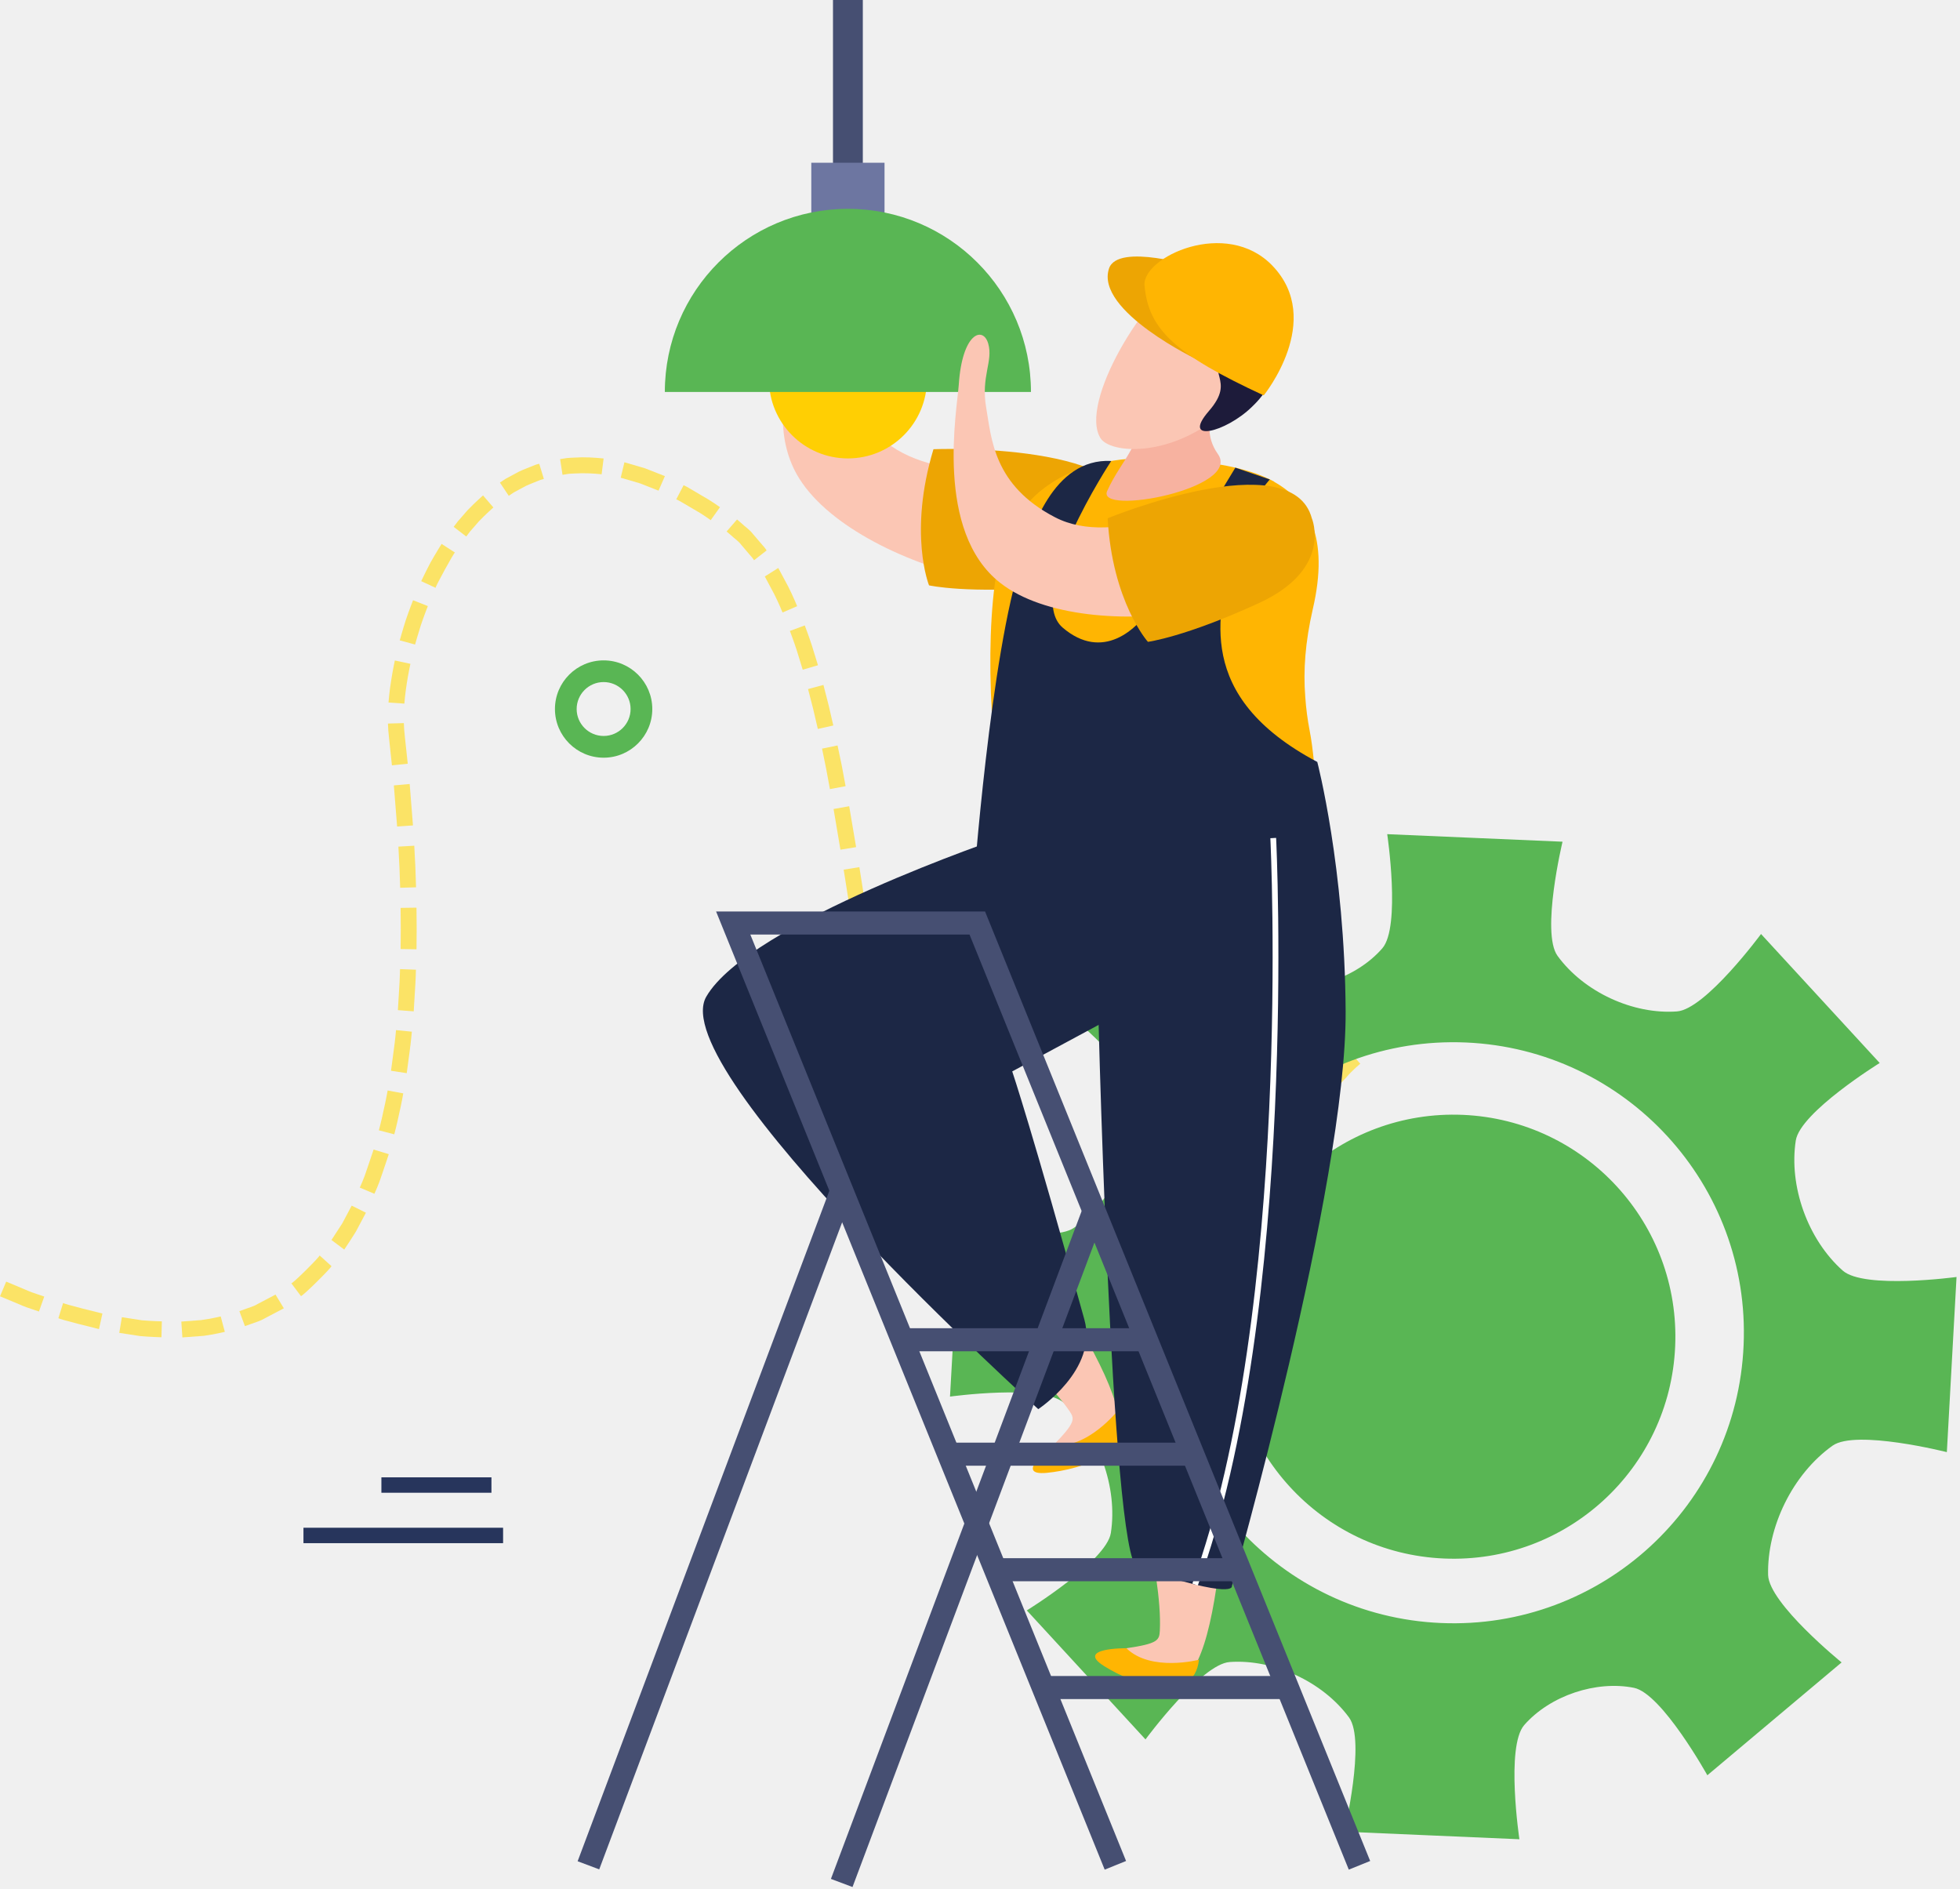
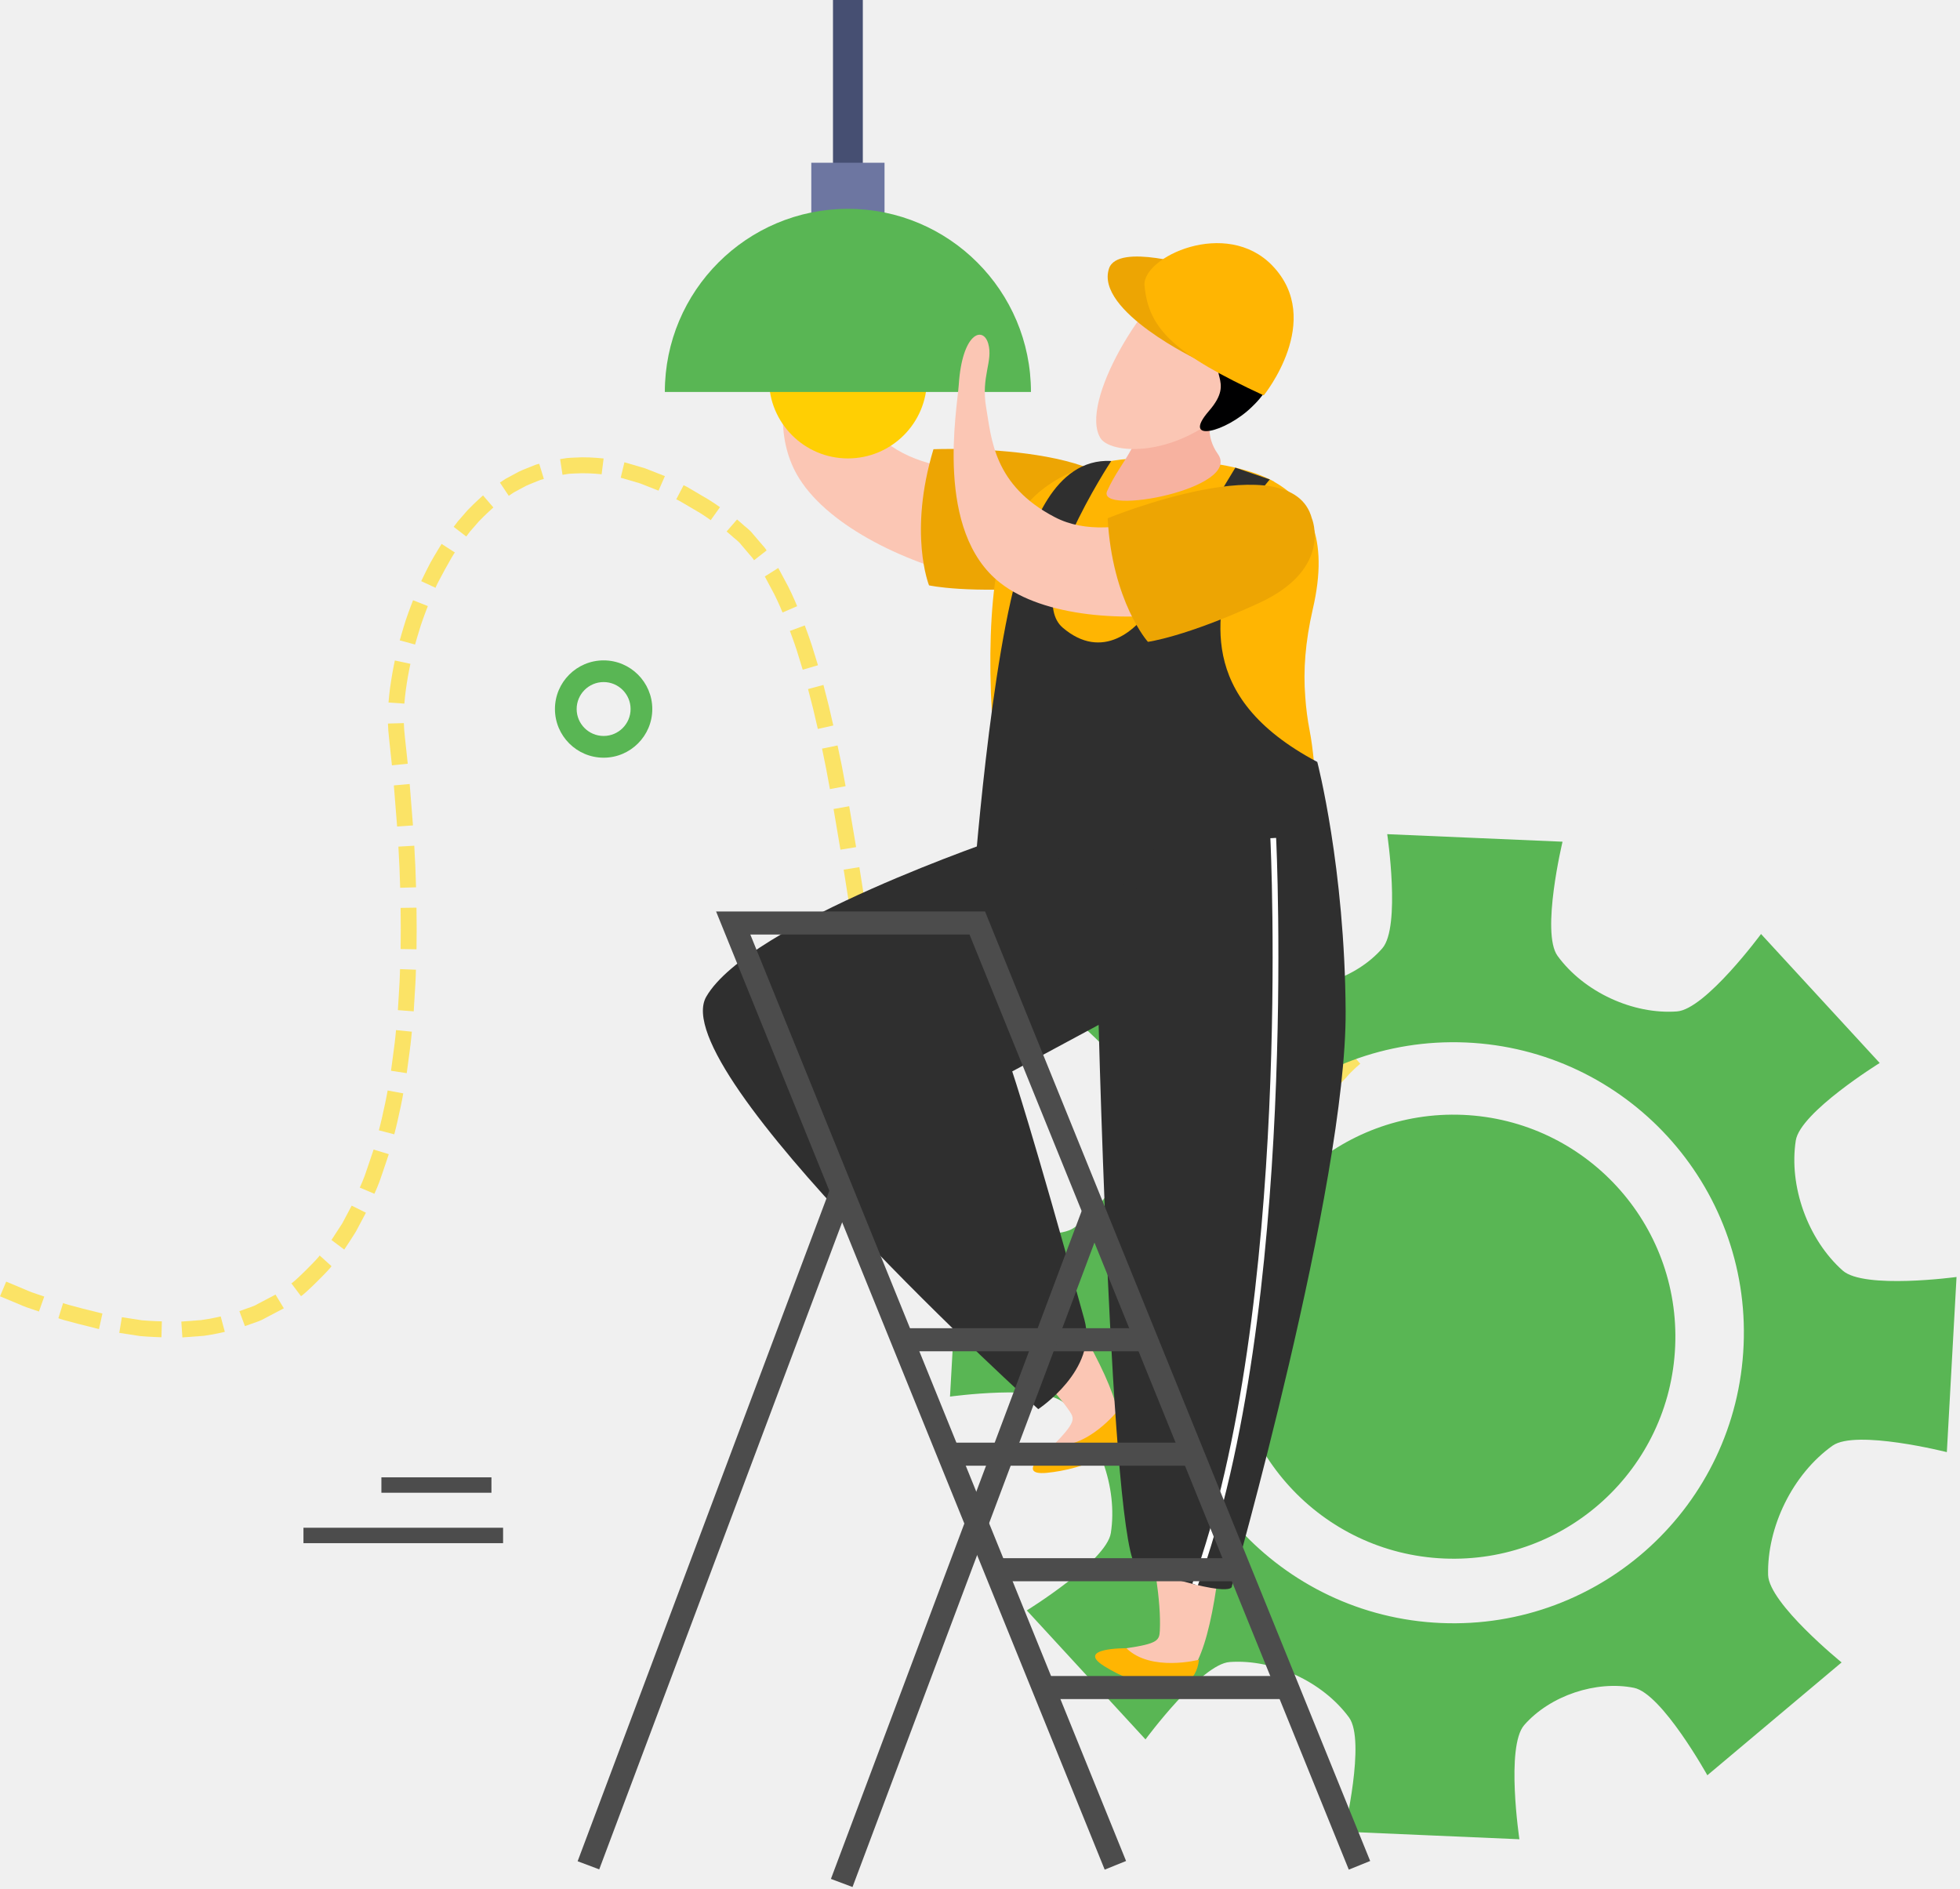
<svg xmlns="http://www.w3.org/2000/svg" width="100%" height="100%" viewBox="0 0 357 344" version="1.1" xml:space="preserve" style="fill-rule:evenodd;clip-rule:evenodd;stroke-linejoin:round;stroke-miterlimit:2;">
  <g transform="matrix(1,0,0,1,-71.815,-78.178)">
    <path d="M342.449,260.012L342.732,262.891C342.712,262.723 350.115,262.506 350.115,262.506L350.119,259.61C350.119,259.61 342.441,259.836 342.449,260.012Z" style="fill:rgb(251,227,102);fill-rule:nonzero;" />
    <path d="M331.129,262.256L332.056,265.004C332.056,265.004 332.495,264.868 333.143,264.675C333.795,264.487 334.656,264.171 335.562,264.031C337.351,263.671 339.151,263.306 339.151,263.306L338.696,260.447C338.696,260.447 336.793,260.828 334.886,261.214C333.93,261.369 333.003,261.694 332.298,261.908C331.601,262.112 331.129,262.256 331.129,262.256Z" style="fill:rgb(251,227,102);fill-rule:nonzero;" />
    <path d="M320.699,267.337L322.372,269.712C322.232,269.478 328.639,266.041 328.725,266.234L327.544,263.585C327.445,263.383 320.543,267.091 320.699,267.337Z" style="fill:rgb(251,227,102);fill-rule:nonzero;" />
    <path d="M312.388,275.438L314.673,277.226C314.673,277.226 315.703,275.721 316.987,274.437C318.16,273.039 319.579,271.898 319.579,271.898L317.684,269.696C317.684,269.696 316.158,270.926 314.891,272.427C313.504,273.826 312.388,275.438 312.388,275.438Z" style="fill:rgb(251,227,102);fill-rule:nonzero;" />
    <path d="M306.597,285.433L309.23,286.635C309.23,286.635 309.989,284.95 310.855,283.321C311.294,282.525 311.737,281.718 312.06,281.123C312.425,280.548 312.668,280.159 312.668,280.159L310.231,278.6C310.231,278.6 309.973,279.01 309.579,279.634C309.23,280.266 308.759,281.123 308.295,281.976C307.381,283.686 306.597,285.433 306.597,285.433Z" style="fill:rgb(251,227,102);fill-rule:nonzero;" />
    <path d="M302.582,295.531L304.961,297.382C304.961,297.382 305.637,295.56 306.318,293.727C307.032,291.906 307.742,290.089 307.742,290.089L305.162,288.756C305.162,288.756 304.505,290.441 303.837,292.132C303.214,293.83 302.582,295.531 302.582,295.531Z" style="fill:rgb(251,227,102);fill-rule:nonzero;" />
    <path d="M298.644,305.576L300.642,308.111C300.642,308.111 301.47,306.368 302.188,304.567C302.951,302.783 303.62,300.958 303.62,300.958L301.355,298.854C301.355,298.854 300.707,300.544 300.055,302.237C299.407,303.931 298.644,305.576 298.644,305.576Z" style="fill:rgb(251,227,102);fill-rule:nonzero;" />
    <path d="M293.181,314.846L294.67,317.881C294.67,317.881 295.019,317.544 295.429,316.954C295.855,316.368 296.421,315.588 296.983,314.809C297.496,313.992 297.996,313.168 298.382,312.553C298.751,311.938 298.952,311.503 298.952,311.503L297.119,308.775C297.119,308.775 296.261,310.371 295.318,311.921C294.793,312.664 294.268,313.402 293.882,313.96C293.505,314.53 293.181,314.846 293.181,314.846Z" style="fill:rgb(251,227,102);fill-rule:nonzero;" />
    <path d="M284.728,321.392L285.581,324.755C285.581,324.755 286.016,324.538 286.663,324.218C287.312,323.894 288.189,323.496 288.969,322.909C290.634,321.904 292.033,320.576 292.037,320.576L290.741,317.409C290.741,317.409 289.441,318.68 287.886,319.636C287.168,320.194 286.344,320.58 285.737,320.879C285.13,321.191 284.728,321.392 284.728,321.392Z" style="fill:rgb(251,227,102);fill-rule:nonzero;" />
    <path d="M274.269,323.787L274.412,327.278C274.412,327.278 276.332,327.085 278.255,326.88C279.203,326.679 280.146,326.482 280.86,326.326C281.578,326.195 282.037,326.051 282.037,326.051L281.41,322.618C281.405,322.618 280.975,322.757 280.306,322.889C279.646,323.028 278.756,323.221 277.87,323.41C276.065,323.595 274.269,323.787 274.269,323.787Z" style="fill:rgb(251,227,102);fill-rule:nonzero;" />
    <path d="M263.514,323.188L262.94,326.642C262.94,326.642 263.408,326.745 264.122,326.888C264.843,326.95 265.807,327.031 266.771,327.114C267.735,327.191 268.699,327.273 269.421,327.331C270.143,327.327 270.627,327.331 270.627,327.331L270.721,323.832C270.721,323.832 270.27,323.832 269.585,323.836C268.916,323.779 268.01,323.709 267.103,323.635C266.205,323.558 265.298,323.479 264.63,323.422C263.957,323.282 263.514,323.188 263.514,323.188Z" style="fill:rgb(251,227,102);fill-rule:nonzero;" />
    <path d="M253.818,318.754L252.567,321.974C252.51,322.048 254.134,323.094 255.775,324.111C256.545,324.702 257.526,324.911 258.17,325.239C258.838,325.514 259.286,325.695 259.286,325.695L260.094,322.302C260.094,322.302 259.676,322.126 259.048,321.864C258.449,321.556 257.534,321.355 256.808,320.793C255.279,319.813 253.761,318.828 253.818,318.754Z" style="fill:rgb(251,227,102);fill-rule:nonzero;" />
    <path d="M246.842,310.584L245.029,313.381C245.029,313.381 246.128,314.965 247.223,316.548C248.486,318.004 249.754,319.46 249.754,319.46L251.206,316.355C251.206,316.355 250.037,314.969 248.868,313.591C247.85,312.085 246.842,310.584 246.842,310.584Z" style="fill:rgb(251,227,102);fill-rule:nonzero;" />
    <path d="M242.059,300.925L239.795,303.123C239.795,303.123 240.55,304.912 241.37,306.667C242.125,308.459 243.117,310.117 243.117,310.117L245.094,307.504C245.094,307.504 244.184,305.933 243.499,304.247C242.752,302.598 242.059,300.925 242.059,300.925Z" style="fill:rgb(251,227,102);fill-rule:nonzero;" />
    <path d="M238.618,290.7L236.026,292.168C236.026,292.168 236.567,294.043 237.187,295.888C237.765,297.75 238.434,299.576 238.434,299.576L240.816,297.603C240.816,297.603 240.209,295.893 239.676,294.162C239.114,292.443 238.618,290.7 238.618,290.7Z" style="fill:rgb(251,227,102);fill-rule:nonzero;" />
    <path d="M235.972,280.22L233.159,280.914C233.159,280.914 233.606,282.805 234.057,284.699C234.496,286.606 235.004,288.489 235.004,288.489L237.683,287.275C237.683,287.275 237.211,285.528 236.805,283.76C236.391,281.992 235.972,280.22 235.972,280.22Z" style="fill:rgb(251,227,102);fill-rule:nonzero;" />
    <path d="M233.766,269.302L230.915,269.827L232.379,277.263L235.213,276.656L233.766,269.302Z" style="fill:rgb(251,227,102);fill-rule:nonzero;" />
    <path d="M231.851,258.27L228.996,258.736L230.263,266.185L233.113,265.68L231.851,258.27Z" style="fill:rgb(251,227,102);fill-rule:nonzero;" />
    <path d="M230.083,247.191L227.228,247.642L228.401,255.098L231.26,254.631L230.083,247.191Z" style="fill:rgb(251,227,102);fill-rule:nonzero;" />
    <path d="M228.344,236.092L225.485,236.551L226.658,243.991L229.517,243.544L228.344,236.092Z" style="fill:rgb(251,227,102);fill-rule:nonzero;" />
    <path d="M226.49,225.001L223.643,225.506L224.894,232.913L227.749,232.45L226.49,225.001Z" style="fill:rgb(251,227,102);fill-rule:nonzero;" />
    <path d="M224.369,213.931L221.547,214.509C221.547,214.509 221.92,216.347 222.294,218.188C222.642,220.038 222.979,221.88 222.979,221.88L225.834,221.351C225.834,221.351 225.493,219.492 225.144,217.634C224.759,215.781 224.369,213.931 224.369,213.931Z" style="fill:rgb(251,227,102);fill-rule:nonzero;" />
    <path d="M221.797,202.91L218.996,203.665C218.996,203.665 219.463,205.473 219.927,207.282C220.354,209.103 220.776,210.924 220.776,210.924L223.598,210.297C223.598,210.297 223.172,208.443 222.741,206.597C222.269,204.76 221.797,202.91 221.797,202.91Z" style="fill:rgb(251,227,102);fill-rule:nonzero;" />
    <path d="M218.397,192.074L215.69,193.079C215.69,193.079 216.35,194.805 216.929,196.577C217.474,198.366 218.024,200.141 218.024,200.141L220.801,199.325C220.801,199.325 220.243,197.5 219.677,195.679C219.082,193.862 218.397,192.074 218.397,192.074Z" style="fill:rgb(251,227,102);fill-rule:nonzero;" />
    <path d="M213.57,181.611L211.117,183.161C211.117,183.161 211.978,184.761 212.831,186.368C213.656,187.992 214.349,189.711 214.349,189.72L217.011,188.571C217.011,188.575 216.293,186.799 215.416,185.06C214.497,183.333 213.57,181.611 213.57,181.611Z" style="fill:rgb(251,227,102);fill-rule:nonzero;" />
    <path d="M206.064,172.78L204.161,174.966C204.161,174.966 204.509,175.257 205.022,175.705C205.506,176.18 206.294,176.676 206.839,177.406C207.425,178.096 208.02,178.793 208.459,179.309C208.931,179.802 209.16,180.204 209.16,180.204L211.445,178.419C211.445,178.419 211.203,177.993 210.699,177.456C210.219,176.898 209.587,176.156 208.947,175.409C208.357,174.626 207.508,174.088 206.987,173.576C206.433,173.096 206.064,172.78 206.064,172.78Z" style="fill:rgb(251,227,102);fill-rule:nonzero;" />
    <path d="M196.327,166.546L194.99,169.109C194.99,169.109 195.412,169.281 196.007,169.646C196.597,169.999 197.397,170.467 198.189,170.93C199.821,171.828 201.269,172.907 201.269,172.907L202.955,170.541C202.955,170.541 201.359,169.376 199.673,168.449C198.853,167.961 198.021,167.468 197.397,167.108C196.778,166.726 196.327,166.546 196.327,166.546Z" style="fill:rgb(251,227,102);fill-rule:nonzero;" />
    <path d="M185.548,162.362L184.875,165.176C184.875,165.176 186.618,165.684 188.362,166.193C190.06,166.866 191.762,167.53 191.762,167.53L192.922,164.885C192.922,164.885 191.118,164.175 189.301,163.461C187.43,162.916 185.548,162.362 185.548,162.362Z" style="fill:rgb(251,227,102);fill-rule:nonzero;" />
    <path d="M173.838,161.784L174.273,164.646C174.273,164.646 174.712,164.569 175.376,164.47C176.032,164.4 176.935,164.4 177.82,164.359C179.605,164.339 181.397,164.548 181.397,164.548L181.758,161.673C181.758,161.673 179.785,161.443 177.796,161.459C176.807,161.509 175.811,161.517 175.068,161.595C174.33,161.706 173.838,161.784 173.838,161.784Z" style="fill:rgb(251,227,102);fill-rule:nonzero;" />
    <path d="M162.874,166.062L164.482,168.473C164.482,168.473 164.855,168.223 165.405,167.85C165.996,167.53 166.788,167.108 167.567,166.685C168.375,166.307 169.211,166.012 169.827,165.746C170.434,165.479 170.889,165.426 170.877,165.401L170.032,162.637C170.032,162.637 169.531,162.719 168.842,163.031C168.153,163.318 167.214,163.65 166.316,164.076C165.438,164.548 164.56,165.016 163.908,165.373C163.285,165.791 162.874,166.062 162.874,166.062Z" style="fill:rgb(251,227,102);fill-rule:nonzero;" />
    <path d="M154.446,174.121L156.739,175.88C156.739,175.88 157.013,175.512 157.427,174.974C157.883,174.462 158.474,173.781 159.072,173.088C160.327,171.787 161.681,170.59 161.681,170.59L159.794,168.399C159.794,168.399 158.309,169.704 156.956,171.115C156.312,171.857 155.668,172.591 155.188,173.149C154.745,173.723 154.446,174.121 154.446,174.121Z" style="fill:rgb(251,227,102);fill-rule:nonzero;" />
    <path d="M148.539,184.014L151.156,185.228C151.017,185.158 154.552,178.711 154.679,178.801L152.251,177.23C152.251,177.23 151.213,178.875 150.262,180.561C149.356,182.271 148.539,184.014 148.539,184.014Z" style="fill:rgb(251,227,102);fill-rule:nonzero;" />
    <path d="M144.627,194.797L147.42,195.552C147.42,195.552 147.912,193.772 148.474,192.016C149.069,190.265 149.745,188.55 149.745,188.55L147.047,187.488C147.047,187.488 146.345,189.281 145.726,191.106C145.135,192.939 144.631,194.797 144.627,194.797Z" style="fill:rgb(251,227,102);fill-rule:nonzero;" />
    <path d="M142.58,206.113L145.467,206.314C145.467,206.314 145.607,204.509 145.898,202.689C146.177,200.863 146.567,199.067 146.567,199.067L143.732,198.456C143.732,198.456 143.326,200.343 143.039,202.25C142.727,204.153 142.58,206.113 142.58,206.113Z" style="fill:rgb(251,227,102);fill-rule:nonzero;" />
    <path d="M143.203,217.553L146.083,217.261L145.554,212.311C145.459,211.503 145.406,210.678 145.369,209.862L142.473,209.944C142.514,210.822 142.568,211.708 142.674,212.581L143.203,217.553Z" style="fill:rgb(251,227,102);fill-rule:nonzero;" />
    <path d="M144.147,228.693L147.034,228.496L146.436,220.949L143.552,221.211L144.147,228.693Z" style="fill:rgb(251,227,102);fill-rule:nonzero;" />
    <path d="M144.704,239.849L147.596,239.767C147.596,239.767 147.535,237.872 147.465,235.973C147.366,234.094 147.272,232.191 147.272,232.191L144.38,232.355C144.38,232.355 144.475,234.229 144.573,236.104C144.639,237.974 144.704,239.849 144.704,239.849Z" style="fill:rgb(251,227,102);fill-rule:nonzero;" />
    <path d="M144.787,251.005L147.678,251.054C147.678,251.054 147.691,249.159 147.707,247.26C147.691,245.361 147.674,243.47 147.674,243.47L144.782,243.511C144.782,243.511 144.799,245.386 144.811,247.256C144.803,249.131 144.787,251.005 144.787,251.005Z" style="fill:rgb(251,227,102);fill-rule:nonzero;" />
    <path d="M144.286,262.133L147.17,262.354C147.17,262.354 147.28,260.46 147.399,258.56C147.538,256.666 147.572,254.77 147.572,254.77L144.676,254.664C144.676,254.664 144.639,256.538 144.512,258.4C144.397,260.27 144.286,262.133 144.286,262.133Z" style="fill:rgb(251,227,102);fill-rule:nonzero;" />
    <path d="M143.035,273.174L145.898,273.613C145.898,273.613 146.156,271.726 146.402,269.843C146.669,267.952 146.829,266.057 146.829,266.057L143.946,265.771C143.946,265.771 143.794,267.637 143.527,269.478C143.294,271.328 143.035,273.174 143.035,273.174Z" style="fill:rgb(251,227,102);fill-rule:nonzero;" />
    <path d="M140.824,284.023L143.63,284.748C143.63,284.748 144.122,282.899 144.508,281.033C144.947,279.174 145.266,277.292 145.266,277.292L142.424,276.767C142.42,276.771 142.104,278.605 141.677,280.409C141.304,282.238 140.824,284.023 140.824,284.023Z" style="fill:rgb(251,227,102);fill-rule:nonzero;" />
    <path d="M137.346,294.453L140.012,295.577C140.012,295.577 140.833,293.83 141.407,291.996C142.034,290.183 142.629,288.362 142.629,288.362L139.865,287.521C139.865,287.521 139.278,289.277 138.684,291.02C138.13,292.792 137.346,294.453 137.346,294.453Z" style="fill:rgb(251,227,102);fill-rule:nonzero;" />
    <path d="M132.191,303.993L134.516,305.736C134.516,305.732 135.62,304.112 136.641,302.459C137.555,300.741 138.466,299.026 138.466,299.026L135.874,297.734C135.874,297.734 135.021,299.35 134.164,300.954C133.175,302.475 132.191,303.993 132.191,303.993Z" style="fill:rgb(251,227,102);fill-rule:nonzero;" />
    <path d="M124.874,311.868L126.621,314.198C126.793,314.407 132.342,308.898 132.182,308.747L130.029,306.803C130.177,306.934 125.037,312.065 124.874,311.868Z" style="fill:rgb(251,227,102);fill-rule:nonzero;" />
    <path d="M115.415,316.95L116.428,319.677C116.428,319.677 116.892,319.518 117.585,319.267C118.262,319.005 119.222,318.759 120.063,318.246C121.785,317.339 123.516,316.433 123.516,316.433L121.998,313.935C121.998,313.935 120.386,314.784 118.791,315.621C118.007,316.109 117.122,316.314 116.486,316.568C115.85,316.802 115.415,316.95 115.415,316.95Z" style="fill:rgb(251,227,102);fill-rule:nonzero;" />
    <path d="M104.841,318.849L105.034,321.736C105.034,321.736 106.978,321.597 108.931,321.445C110.859,321.182 112.762,320.723 112.766,320.719L112.015,317.914C112.015,317.914 110.251,318.34 108.455,318.578C106.65,318.714 104.841,318.849 104.841,318.849Z" style="fill:rgb(251,227,102);fill-rule:nonzero;" />
    <path d="M94.013,318.053L93.541,320.908C93.541,320.908 95.448,321.195 97.348,321.49C99.275,321.658 101.224,321.707 101.224,321.707L101.294,318.812C101.294,318.812 99.472,318.767 97.655,318.615C95.834,318.332 94.013,318.053 94.013,318.053Z" style="fill:rgb(251,227,102);fill-rule:nonzero;" />
    <path d="M83.316,315.457L82.455,318.221C82.393,318.394 89.846,320.215 89.846,320.215L90.469,317.384C90.469,317.384 83.275,315.633 83.316,315.457Z" style="fill:rgb(251,227,102);fill-rule:nonzero;" />
    <path d="M72.943,311.573L71.815,314.247C71.815,314.247 73.575,314.977 75.33,315.711C76.196,316.105 77.098,316.421 77.783,316.634C78.46,316.868 78.911,317.019 78.911,317.019L79.875,314.292C79.875,314.292 79.432,314.144 78.776,313.919C78.107,313.714 77.233,313.394 76.384,313.016C74.666,312.299 72.943,311.573 72.943,311.573Z" style="fill:rgb(251,227,102);fill-rule:nonzero;" />
    <path d="M356.887,321.773C356.419,333.028 346.895,341.74 335.648,341.252C324.386,340.764 315.662,331.26 316.129,319.997C316.634,308.751 326.149,300.039 337.388,300.515C348.65,300.999 357.375,310.51 356.887,321.773Z" style="fill:rgb(203,233,244);fill-rule:nonzero;" />
    <path d="M334.262,373.744C305.075,372.485 282.427,347.798 283.69,318.603C284.957,289.416 309.637,266.775 338.831,268.026C368.002,269.294 390.684,293.977 389.4,323.168C388.145,352.359 363.473,375.003 334.262,373.744ZM407.447,309.559C401.027,303.841 397.627,294.121 398.903,285.881C399.698,280.729 414.189,271.759 414.189,271.759L392.574,248.269C392.574,248.269 382.431,262.014 377.247,262.37C369.31,262.949 360.34,258.876 355.512,252.252C352.448,248.035 356.419,231.461 356.419,231.461L324.488,230.087C324.488,230.087 326.99,246.961 323.594,250.874C318.885,256.288 310.49,259.041 303.632,257.666C298.521,256.654 290.261,241.748 290.261,241.748L265.803,262.293C265.803,262.293 279.043,273.022 279.178,278.211C279.392,286.931 274.761,296.553 267.448,301.762C263.198,304.789 246.641,300.605 246.641,300.605L244.852,332.511C244.852,332.511 261.726,330.194 265.59,333.647C272.013,339.394 275.421,349.114 274.15,357.342C273.358,362.485 258.842,371.451 258.842,371.451L280.458,394.941C280.458,394.941 290.593,381.209 295.794,380.848C303.706,380.282 312.708,384.363 317.54,390.958C320.6,395.183 316.659,411.745 316.659,411.745L348.564,413.123C348.564,413.123 346.038,396.257 349.434,392.337C354.163,386.935 362.576,384.17 369.433,385.548C374.523,386.578 382.796,401.471 382.796,401.471L407.25,380.922C407.25,380.922 394.018,370.188 393.862,364.996C393.661,356.284 398.288,346.67 405.601,341.448C409.85,338.442 426.42,342.626 426.42,342.626L428.184,310.728C428.184,310.728 411.335,313.016 407.447,309.559Z" style="fill:rgb(89,182,84);fill-rule:nonzero;" />
    <path d="M376.935,323.352C375.979,345.665 357.116,362.973 334.795,361.997C312.495,361.033 295.191,342.179 296.155,319.878C297.111,297.545 315.977,280.253 338.29,281.205C360.602,282.177 377.907,301.044 376.935,323.352Z" style="fill:rgb(89,182,84);fill-rule:nonzero;" />
    <path d="M276.685,177.911C277.025,175.409 275.491,168.03 268.662,165.902C259.532,163.063 240.382,166.775 231.449,157.063C222.491,147.305 225.206,138.819 226.26,132.888C227.338,126.945 230.559,125.087 230.784,121.568C231.03,118.028 226.834,117.934 222.827,127.043C220.907,131.395 208.886,151.772 217.397,165.323C228.541,183.091 274.564,192.681 276.685,177.911Z" style="fill:rgb(251,198,180);fill-rule:nonzero;" />
    <path d="M278.481,173.264C278.481,173.264 279.072,183.735 263.531,185.048C247.982,186.36 241.03,184.777 241.03,184.777C241.03,184.777 237.219,175.315 241.838,159.983C241.838,159.983 279.765,158.424 278.481,173.264Z" style="fill:rgb(237,165,3);fill-rule:nonzero;" />
    <path d="M303.919,165.939L303.894,165.885C298.652,163.051 291.938,162.411 286.787,161.874C275.442,160.685 256.915,162.267 253.379,182.14C252.227,188.69 251.891,198.271 252.481,208.053C252.58,210.182 252.707,212.356 252.982,214.489C253.888,224.037 251.005,230.456 254.413,235.329C264.31,249.479 321.617,261.452 312.401,243.852C312.22,243.45 310.162,237.626 314.284,235.866C311.388,227.729 311.691,217.996 310.359,211.236C309.973,209.222 309.702,207.192 309.559,205.084C309.177,200.257 309.554,195.133 310.92,189.149C314.025,175.864 310.026,169.363 303.919,165.939Z" style="fill:rgb(255,181,2);fill-rule:nonzero;" />
    <path d="M231.469,301.446C242.506,313.135 260.5,326.183 266.611,335.144C267.587,336.572 267.719,337.224 263.699,341.342C259.647,345.431 265.856,345.677 274.105,340.969C282.361,336.239 255.619,298.817 241.136,282.345C228.483,267.936 218.643,287.882 231.469,301.446Z" style="fill:rgb(251,198,180);fill-rule:nonzero;" />
    <path d="M275.47,334.997C275.47,334.997 269.892,342.109 263.699,341.342C263.699,341.342 256.127,346.986 262.464,346.399C268.822,345.8 279.786,342.285 275.47,334.997Z" style="fill:rgb(255,181,2);fill-rule:nonzero;" />
-     <path d="M295.962,179.843C293.981,189.72 289.059,204.903 311.749,216.937C311.749,216.937 272.546,264.319 249.097,240.062C249.097,240.062 252.202,197.217 257.945,180.036C259.592,175.106 263.506,161.574 274.22,162.124C274.22,162.124 258.219,186.377 265.389,192.488C272.559,198.599 278.948,193.042 281.849,188.161C286.512,180.314 296.827,163.342 296.827,163.342L303.103,165.496C303.103,165.496 297.652,171.434 295.962,179.843Z" style="fill:rgb(28,39,69);fill-rule:nonzero;" />
+     <path d="M295.962,179.843C293.981,189.72 289.059,204.903 311.749,216.937C311.749,216.937 272.546,264.319 249.097,240.062C249.097,240.062 252.202,197.217 257.945,180.036C259.592,175.106 263.506,161.574 274.22,162.124C274.22,162.124 258.219,186.377 265.389,192.488C272.559,198.599 278.948,193.042 281.849,188.161C286.512,180.314 296.827,163.342 296.827,163.342L303.103,165.496C303.103,165.496 297.652,171.434 295.962,179.843Z" style="fill:rgb(47,47,47);fill-rule:nonzero;" />
    <path d="M295.634,147.74C295.634,147.74 289.256,154.692 293.636,160.848C298.144,167.169 271.414,172.185 273.481,167.587C276.131,161.648 280.421,158.982 279.621,150.959L295.634,147.74Z" style="fill:rgb(247,178,160);fill-rule:nonzero;" />
    <path d="M287.468,128.175C280.663,131.482 268.256,151.452 272.255,157.961C274.031,160.787 284.634,161.521 293.858,153.909C297.652,150.812 303.127,144.438 301.47,135.813C300.712,131.904 295.355,124.332 287.468,128.175Z" style="fill:rgb(251,198,180);fill-rule:nonzero;" />
-     <path d="M281.299,129.131C279.293,131.498 279.429,132.224 287.25,136.034C295.055,139.861 296.643,139.742 295.195,141.432C290.946,146.423 297.147,147.116 292.004,153.031C286.873,158.957 295.055,156.948 299.838,152.276C300.777,151.329 305.953,146.895 304.624,137.133C303.086,125.727 288.719,120.46 281.299,129.131Z" style="fill:rgb(29,27,58);fill-rule:nonzero;" />
+     <path d="M281.299,129.131C279.293,131.498 279.429,132.224 287.25,136.034C295.055,139.861 296.643,139.742 295.195,141.432C290.946,146.423 297.147,147.116 292.004,153.031C286.873,158.957 295.055,156.948 299.838,152.276C300.777,151.329 305.953,146.895 304.624,137.133C303.086,125.727 288.719,120.46 281.299,129.131Z" style="fill:rgb(0,0,1);fill-rule:nonzero;" />
    <path d="M290.113,143.794C290.113,143.794 271.226,134.82 273.814,127.072C275.413,122.306 289.867,126.846 289.867,126.846L290.113,143.794Z" style="fill:rgb(237,165,3);fill-rule:nonzero;" />
    <path d="M280.282,130.152C280.971,138.191 285.905,142.728 301.991,150.185C301.991,150.185 313.123,136.518 303.583,126.568C295.158,117.794 279.847,125.021 280.282,130.152Z" style="fill:rgb(255,181,2);fill-rule:nonzero;" />
-     <path d="M254.684,230.571C254.684,230.571 208.246,246.218 200.461,259.676C192.676,273.137 260.926,334.796 260.926,334.796C260.926,334.796 271.841,327.602 269.33,318.496C259.917,284.363 256.185,273.289 256.185,273.289L301.2,249.065L254.684,230.571Z" style="fill:rgb(28,39,69);fill-rule:nonzero;" />
+     <path d="M254.684,230.571C254.684,230.571 208.246,246.218 200.461,259.676C192.676,273.137 260.926,334.796 260.926,334.796C260.926,334.796 271.841,327.602 269.33,318.496C259.917,284.363 256.185,273.289 256.185,273.289L301.2,249.065L254.684,230.571Z" style="fill:rgb(47,47,47);fill-rule:nonzero;" />
    <path d="M275.561,327.068C277.25,343.056 283.641,364.343 283.067,375.171C282.976,376.894 282.689,377.505 276.988,378.338C271.291,379.134 276.074,383.092 285.495,384.355C294.924,385.598 296.36,339.627 294.834,317.741C293.509,298.616 273.6,308.505 275.561,327.068Z" style="fill:rgb(251,198,180);fill-rule:nonzero;" />
    <path d="M290.203,380.434C290.203,380.434 281.447,382.706 276.988,378.338C276.988,378.338 267.551,378.235 272.944,381.603C278.362,384.991 289.211,388.838 290.203,380.434Z" style="fill:rgb(255,181,2);fill-rule:nonzero;" />
-     <path d="M311.749,216.937C311.749,216.937 316.769,236.169 316.913,262.346C317.077,293.891 296.196,367.022 296.196,367.022C296.196,367.022 297.024,369.667 278.977,363.581C274.113,361.932 271.689,256.05 271.689,256.05L283.608,228.975L311.749,216.937Z" style="fill:rgb(28,39,69);fill-rule:nonzero;" />
+     <path d="M311.749,216.937C311.749,216.937 316.769,236.169 316.913,262.346C317.077,293.891 296.196,367.022 296.196,367.022C296.196,367.022 297.024,369.667 278.977,363.581C274.113,361.932 271.689,256.05 271.689,256.05L283.608,228.975L311.749,216.937Z" style="fill:rgb(47,47,47);fill-rule:nonzero;" />
    <path d="M289.982,366.915L288.997,366.554C307.319,316.384 303.244,231.674 303.201,230.825L304.251,230.768C304.294,231.621 308.38,316.548 289.982,366.915Z" style="fill:white;fill-rule:nonzero;" />
-     <path d="M317.489,418.656L248.404,248.364L208.48,248.364L276.92,417.081L273.028,418.656L202.245,244.164L251.234,244.164L321.382,417.081L317.489,418.656Z" style="fill:rgb(70,79,114);fill-rule:nonzero;" />
-     <rect x="236.149" y="320.059" width="44.457" height="4.2" style="fill:rgb(70,79,114);fill-rule:nonzero;" />
-     <rect x="245.049" y="340.899" width="44.457" height="4.2" style="fill:rgb(70,79,114);fill-rule:nonzero;" />
-     <rect x="252.744" y="361.94" width="44.456" height="4.2" style="fill:rgb(70,79,114);fill-rule:nonzero;" />
-     <rect x="262.395" y="383.395" width="44.461" height="4.2" style="fill:rgb(70,79,114);fill-rule:nonzero;" />
-     <path d="M180.96,418.607L177.027,417.131L223.161,294.264L227.094,295.741L180.96,418.607Z" style="fill:rgb(70,79,114);fill-rule:nonzero;" />
-     <path d="M227.094,421.823L223.161,420.346L269.296,297.476L273.229,298.952L227.094,421.823Z" style="fill:rgb(70,79,114);fill-rule:nonzero;" />
+     <path d="M317.489,418.656L248.404,248.364L208.48,248.364L276.92,417.081L273.028,418.656L202.245,244.164L251.234,244.164L321.382,417.081L317.489,418.656Z" style="fill:rgb(76,76,76);fill-rule:nonzero;" />
+     <rect x="236.149" y="320.059" width="44.457" height="4.2" style="fill:rgb(76,76,76);" />
+     <rect x="245.049" y="340.899" width="44.457" height="4.2" style="fill:rgb(76,76,76);" />
+     <rect x="252.744" y="361.94" width="44.456" height="4.2" style="fill:rgb(76,76,76);" />
+     <rect x="262.395" y="383.395" width="44.461" height="4.2" style="fill:rgb(76,76,76);" />
+     <path d="M180.96,418.607L177.027,417.131L223.161,294.264L227.094,295.741L180.96,418.607Z" style="fill:rgb(76,76,76);fill-rule:nonzero;" />
+     <path d="M227.094,421.823L223.161,420.346L269.296,297.476L273.229,298.952L227.094,421.823Z" style="fill:rgb(76,76,76);fill-rule:nonzero;" />
    <path d="M240.648,147.272C240.648,155.217 234.205,161.661 226.26,161.661C218.311,161.661 211.876,155.217 211.876,147.272C211.876,139.332 218.311,132.888 226.26,132.888C234.205,132.888 240.648,139.332 240.648,147.272Z" style="fill:rgb(255,207,3);fill-rule:nonzero;" />
-     <rect x="223.537" y="78.178" width="5.434" height="38.53" style="fill:rgb(70,79,114);fill-rule:nonzero;" />
-     <rect x="219.587" y="107.815" width="13.338" height="17.785" style="fill:rgb(109,118,161);fill-rule:nonzero;" />
+     <rect x="223.537" y="78.178" width="5.434" height="38.53" style="fill:rgb(70,79,114);" />
+     <rect x="219.587" y="107.815" width="13.338" height="17.785" style="fill:rgb(109,118,161);" />
    <path d="M226.256,116.211C207.84,116.211 192.91,131.145 192.91,149.557L259.596,149.557C259.596,131.145 244.668,116.211 226.256,116.211Z" style="fill:rgb(89,182,84);fill-rule:nonzero;" />
    <path d="M310.724,174.876C310.239,172.509 307.007,167.87 300.199,168.203C291.073,168.617 275.11,178.173 263.941,172.358C252.74,166.521 252.416,158.027 251.431,152.358C250.472,146.69 252.74,143.979 251.813,140.747C250.877,137.49 247.071,138.774 246.448,148.236C246.152,152.764 241.981,174.95 254.019,184.342C269.79,196.655 313.627,188.796 310.724,174.876Z" style="fill:rgb(251,198,180);fill-rule:nonzero;" />
    <path d="M310.752,172.555C310.752,172.555 314.681,181.762 301.151,187.989C287.648,194.202 280.897,195.064 280.897,195.064C280.897,195.064 274.408,187.796 273.563,172.558C273.563,172.558 307.073,158.831 310.752,172.555Z" style="fill:rgb(237,165,3);fill-rule:nonzero;" />
    <path d="M181.762,202.389C179.055,202.389 176.849,204.592 176.849,207.299C176.849,210.006 179.055,212.204 181.762,212.204C184.469,212.204 186.672,210.006 186.672,207.299C186.672,204.592 184.469,202.389 181.762,202.389ZM181.762,216.162C176.869,216.162 172.895,212.184 172.895,207.299C172.895,202.414 176.869,198.439 181.762,198.439C186.651,198.439 190.625,202.414 190.625,207.299C190.625,212.184 186.651,216.162 181.762,216.162Z" style="fill:rgb(89,182,84);fill-rule:nonzero;" />
-     <rect x="127.088" y="356.394" width="36.361" height="2.81" style="fill:rgb(39,53,92);fill-rule:nonzero;" />
-     <rect x="141.284" y="347.215" width="20.044" height="2.806" style="fill:rgb(39,53,92);fill-rule:nonzero;" />
+     <rect x="127.088" y="356.394" width="36.361" height="2.81" style="fill:rgb(76,76,76);" />
+     <rect x="141.284" y="347.215" width="20.044" height="2.806" style="fill:rgb(76,76,76);" />
  </g>
</svg>
